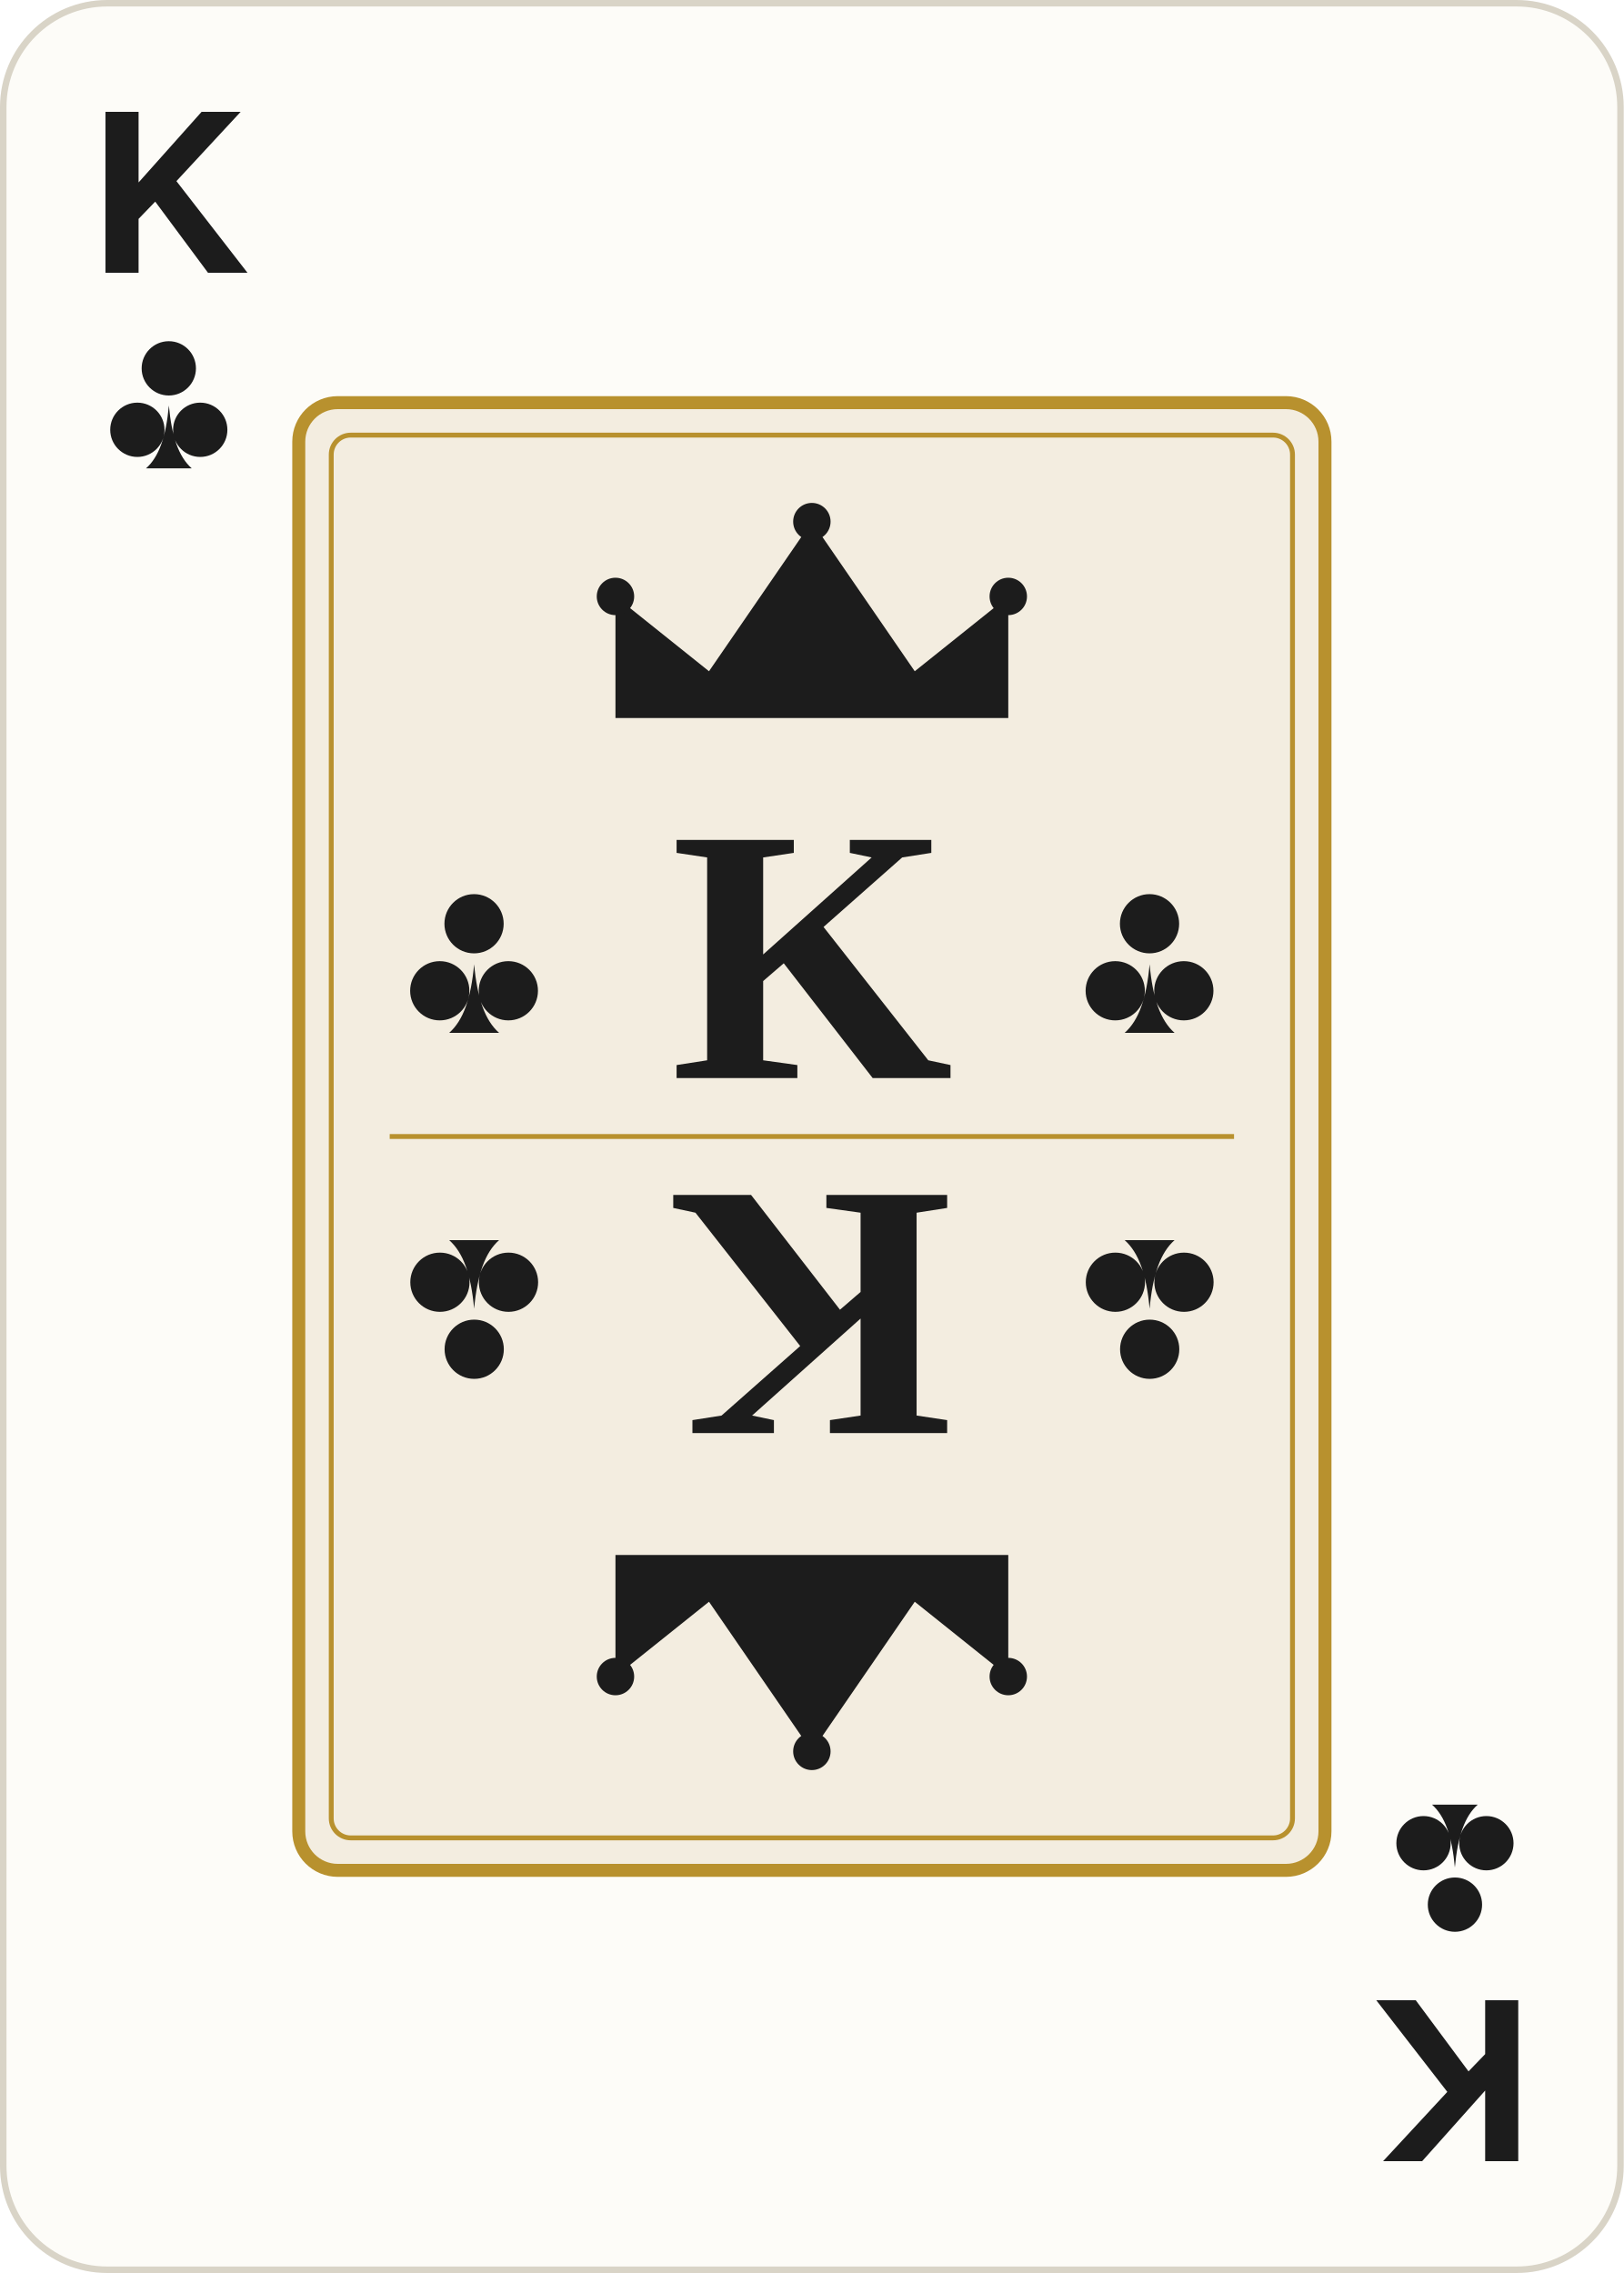
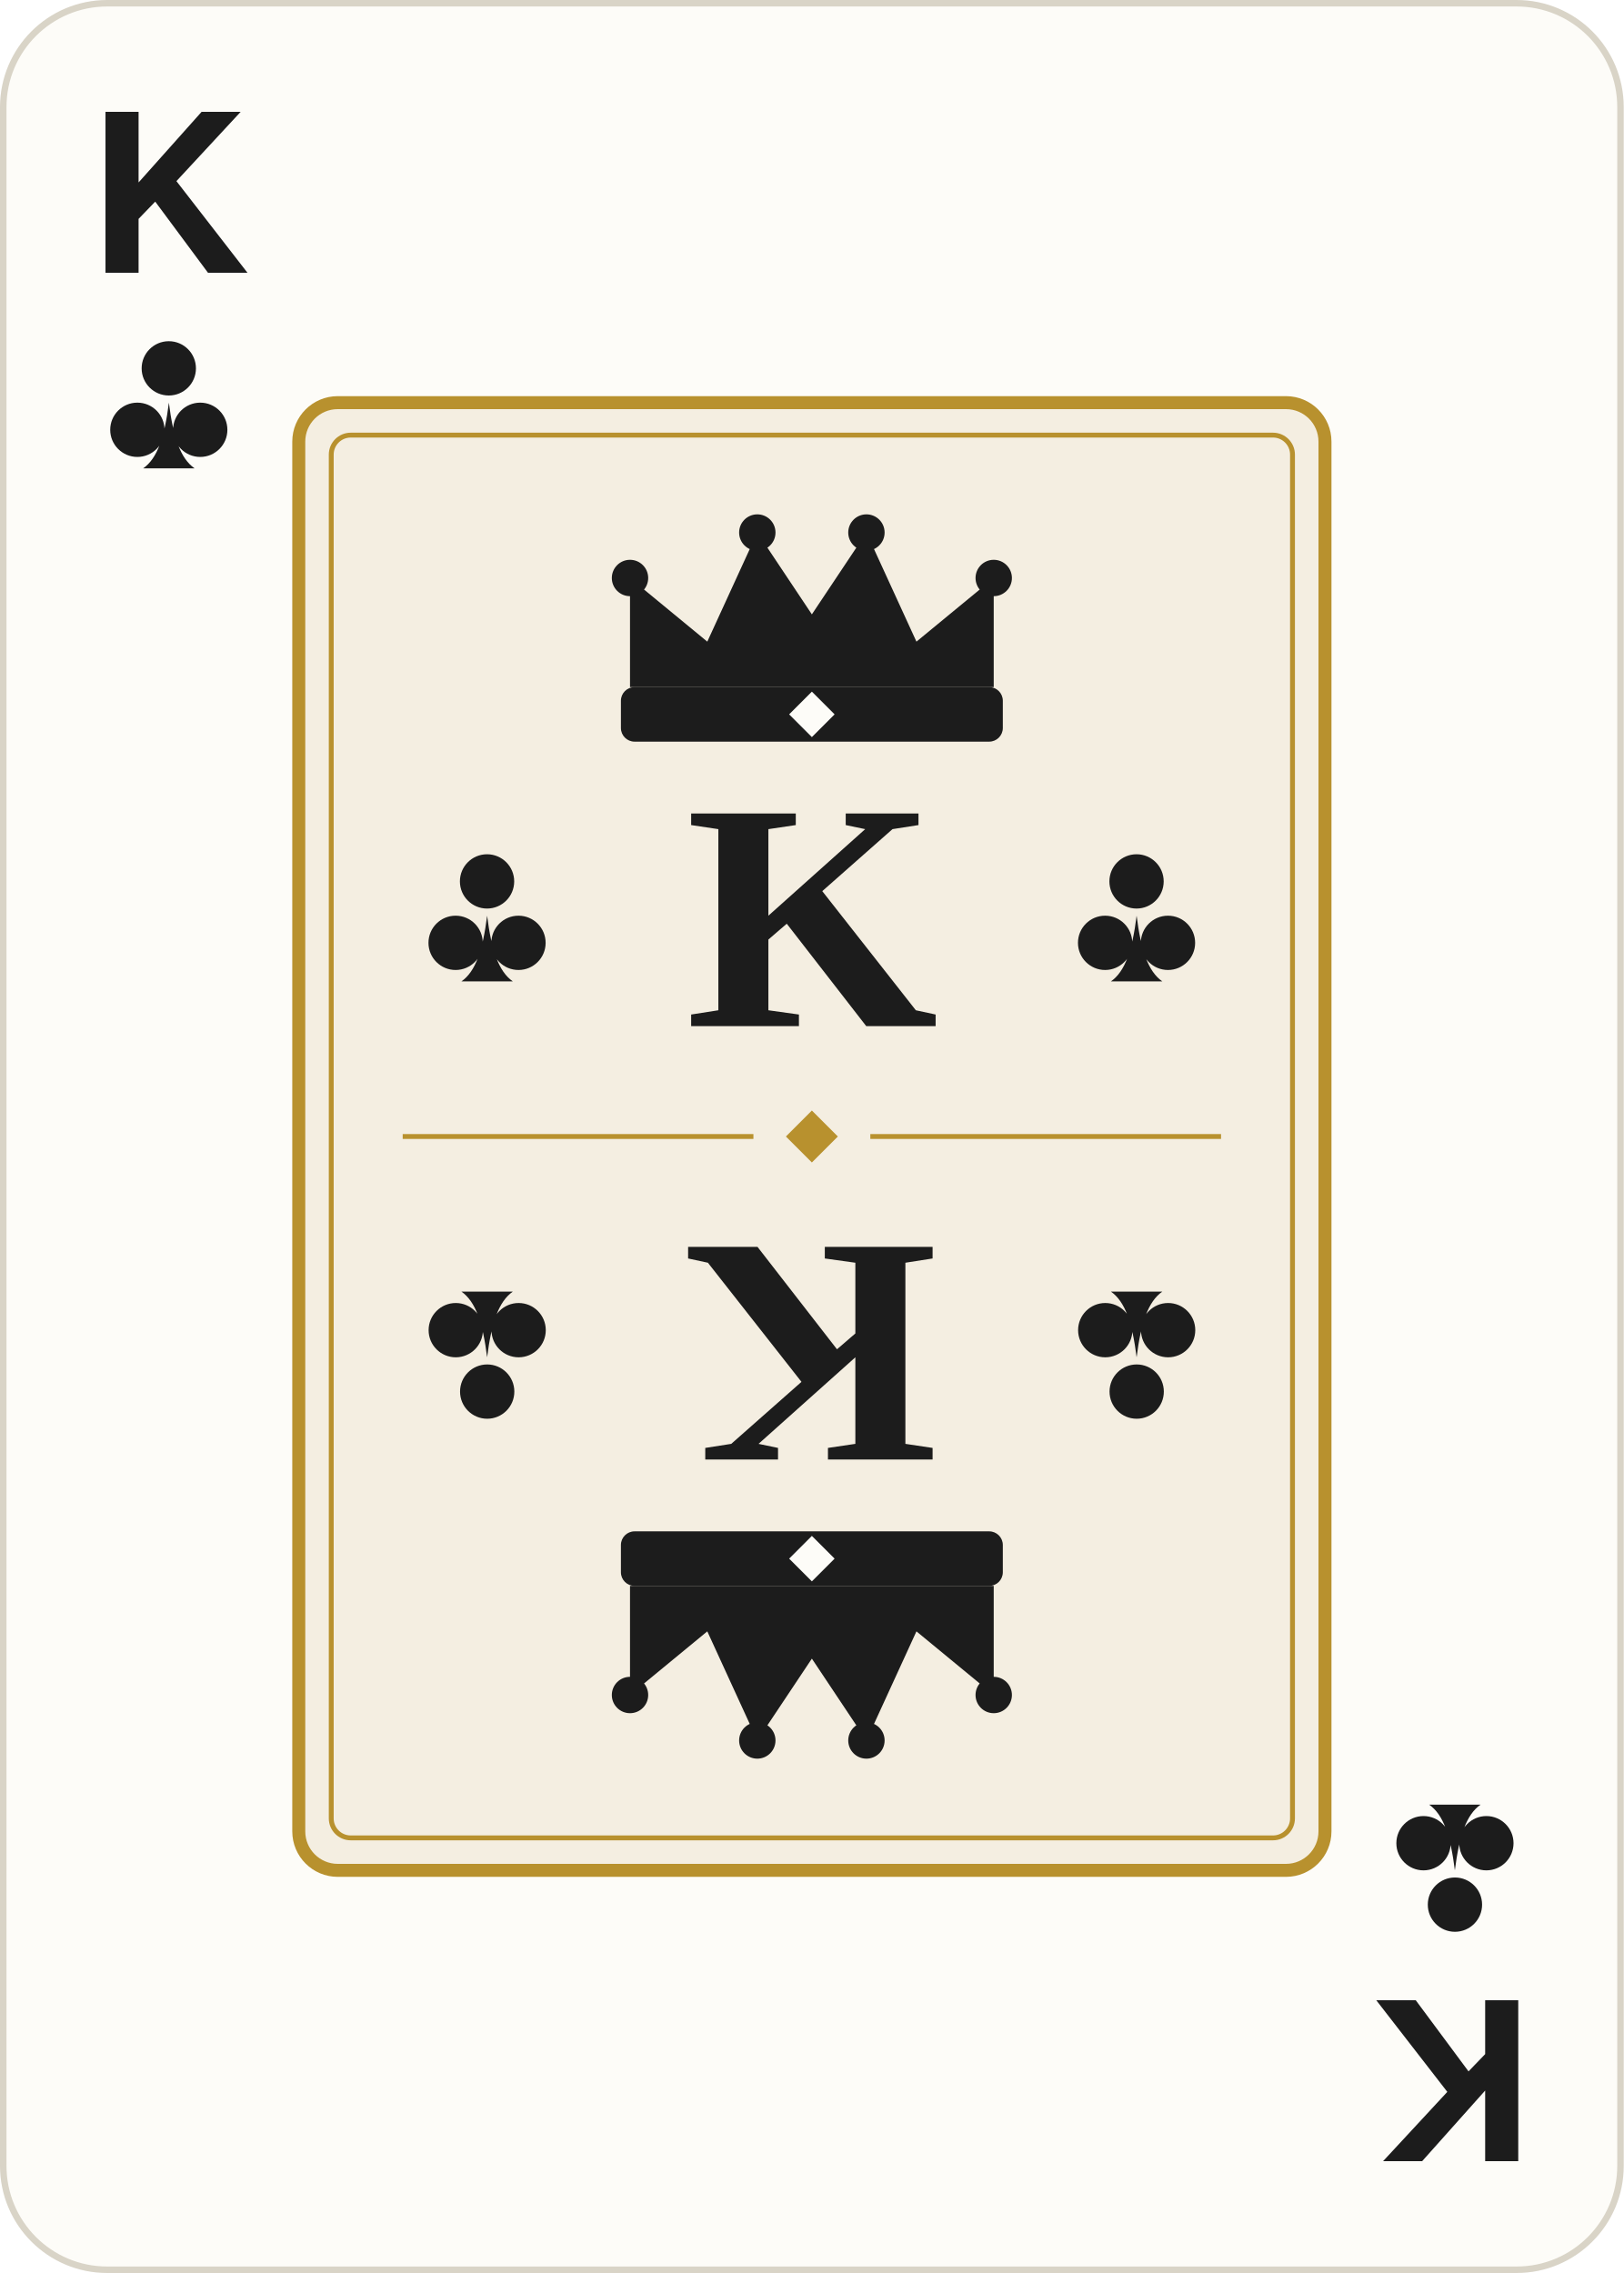
<svg xmlns="http://www.w3.org/2000/svg" viewBox="0 0 250 350" width="250" height="350">
  <rect x="0.5" y="0.5" width="249" height="349" rx="16" fill="#fdfcf8" stroke="#d9d4c7" stroke-width="1" />
  <text x="26" y="42" font-size="34" font-weight="700" text-anchor="middle" fill="#1c1c1c" font-family="Helvetica Neue, Helvetica, Arial, sans-serif">K</text>
-   <path d="M50,7 A19,19 0 1 1 49.9,7 Z M28,50 A19,19 0 1 1 27.9,50 Z M72,50 A19,19 0 1 1 71.9,50 Z M50,52 C52,74 57,88 66,96 L34,96 C43,88 48,74 50,52 Z" fill="#1c1c1c" transform="translate(26.0,62.0) scale(0.22) translate(-50,-50)" />
+   <path d="M50,7 A19,19 0 1 1 49.9,7 Z M28,50 A19,19 0 1 1 27.9,50 Z M72,50 A19,19 0 1 1 71.9,50 Z M50,50 C53,74 58,89 68,96 L32,96 C42,89 47,74 50,50 Z" fill="#1c1c1c" transform="translate(26.0,62.0) scale(0.22) translate(-50,-50)" />
  <g transform="rotate(180 125.0 175.0)">
    <text x="26" y="42" font-size="34" font-weight="700" text-anchor="middle" fill="#1c1c1c" font-family="Helvetica Neue, Helvetica, Arial, sans-serif">K</text>
-     <path d="M50,7 A19,19 0 1 1 49.9,7 Z M28,50 A19,19 0 1 1 27.9,50 Z M72,50 A19,19 0 1 1 71.9,50 Z M50,52 C52,74 57,88 66,96 L34,96 C43,88 48,74 50,52 Z" fill="#1c1c1c" transform="translate(26.0,62.0) scale(0.22) translate(-50,-50)" />
+     <path d="M50,7 A19,19 0 1 1 49.9,7 Z M28,50 A19,19 0 1 1 27.9,50 Z M72,50 A19,19 0 1 1 71.9,50 Z M50,50 C53,74 58,89 68,96 L32,96 C42,89 47,74 50,50 Z" fill="#1c1c1c" transform="translate(26.0,62.0) scale(0.22) translate(-50,-50)" />
  </g>
-   <rect x="46" y="62" width="158" height="226" rx="6" fill="#f3ede0" stroke="#b8912e" stroke-width="2" />
+   <rect x="46" y="62" width="158" height="226" rx="6" fill="#f4eee1" stroke="#b8912e" stroke-width="2" />
  <rect x="51" y="67" width="148" height="216" rx="3" fill="none" stroke="#b8912e" stroke-width="0.75" />
-   <g transform="translate(89.0,76) scale(0.72)">
+   <g transform="translate(90.0,75) scale(0.7)">
    <g fill="#1c1c1c">
-       <path d="M8,56 L8,22 L28,38 L50,6 L72,38 L92,22 L92,56 Z M8,56 L92,56 L92,48 L8,48 Z" />
-       <circle cx="50" cy="6" r="4" />
-       <circle cx="8" cy="22" r="4" />
-       <circle cx="92" cy="22" r="4" />
+       <path d="M10,44 L10,20 L27,34 L38,10 L50,28 L62,10 L73,34 L90,20 L90,44 Z" />
+       <rect x="8" y="44" width="84" height="12" rx="3" />
+       <circle cx="10" cy="20" r="4" />
+       <circle cx="38" cy="10" r="4" />
+       <circle cx="62" cy="10" r="4" />
+       <circle cx="90" cy="20" r="4" />
    </g>
+     <path d="M50,45 L55,50 L50,55 L45,50 Z" fill="#fdfcf8" />
  </g>
-   <text x="125.0" y="166" font-size="56" font-weight="700" text-anchor="middle" fill="#1c1c1c" font-family="Georgia, Times New Roman, serif">K</text>
-   <path d="M50,7 A19,19 0 1 1 49.9,7 Z M28,50 A19,19 0 1 1 27.9,50 Z M72,50 A19,19 0 1 1 71.9,50 Z M50,52 C52,74 57,88 66,96 L34,96 C43,88 48,74 50,52 Z" fill="#1c1c1c" transform="translate(73.0,148.0) scale(0.24) translate(-50,-50)" />
-   <path d="M50,7 A19,19 0 1 1 49.9,7 Z M28,50 A19,19 0 1 1 27.9,50 Z M72,50 A19,19 0 1 1 71.9,50 Z M50,52 C52,74 57,88 66,96 L34,96 C43,88 48,74 50,52 Z" fill="#1c1c1c" transform="translate(177.0,148.0) scale(0.24) translate(-50,-50)" />
+   <text x="125.0" y="158" font-size="50" font-weight="700" text-anchor="middle" fill="#1c1c1c" font-family="Georgia, Times New Roman, serif">K</text>
+   <path d="M50,7 A19,19 0 1 1 49.9,7 Z M28,50 A19,19 0 1 1 27.9,50 Z M72,50 A19,19 0 1 1 71.9,50 Z M50,50 C53,74 58,89 68,96 L32,96 C42,89 47,74 50,50 Z" fill="#1c1c1c" transform="translate(75.0,141.0) scale(0.22) translate(-50,-50)" />
+   <path d="M50,7 A19,19 0 1 1 49.9,7 Z M28,50 A19,19 0 1 1 27.9,50 Z M72,50 A19,19 0 1 1 71.9,50 Z M50,50 C53,74 58,89 68,96 L32,96 C42,89 47,74 50,50 Z" fill="#1c1c1c" transform="translate(175.0,141.0) scale(0.22) translate(-50,-50)" />
  <g transform="rotate(180 125.0 175.0)">
-     <g transform="translate(89.0,76) scale(0.72)">
+     <g transform="translate(90.0,75) scale(0.7)">
      <g fill="#1c1c1c">
-         <path d="M8,56 L8,22 L28,38 L50,6 L72,38 L92,22 L92,56 Z M8,56 L92,56 L92,48 L8,48 Z" />
-         <circle cx="50" cy="6" r="4" />
-         <circle cx="8" cy="22" r="4" />
-         <circle cx="92" cy="22" r="4" />
+         <path d="M10,44 L10,20 L27,34 L38,10 L50,28 L62,10 L73,34 L90,20 L90,44 Z" />
+         <rect x="8" y="44" width="84" height="12" rx="3" />
+         <circle cx="10" cy="20" r="4" />
+         <circle cx="38" cy="10" r="4" />
+         <circle cx="62" cy="10" r="4" />
+         <circle cx="90" cy="20" r="4" />
      </g>
+       <path d="M50,45 L55,50 L50,55 L45,50 Z" fill="#fdfcf8" />
    </g>
-     <text x="125.0" y="166" font-size="56" font-weight="700" text-anchor="middle" fill="#1c1c1c" font-family="Georgia, Times New Roman, serif">K</text>
-     <path d="M50,7 A19,19 0 1 1 49.9,7 Z M28,50 A19,19 0 1 1 27.9,50 Z M72,50 A19,19 0 1 1 71.9,50 Z M50,52 C52,74 57,88 66,96 L34,96 C43,88 48,74 50,52 Z" fill="#1c1c1c" transform="translate(73.0,148.0) scale(0.24) translate(-50,-50)" />
-     <path d="M50,7 A19,19 0 1 1 49.9,7 Z M28,50 A19,19 0 1 1 27.9,50 Z M72,50 A19,19 0 1 1 71.9,50 Z M50,52 C52,74 57,88 66,96 L34,96 C43,88 48,74 50,52 Z" fill="#1c1c1c" transform="translate(177.0,148.0) scale(0.24) translate(-50,-50)" />
+     <text x="125.0" y="158" font-size="50" font-weight="700" text-anchor="middle" fill="#1c1c1c" font-family="Georgia, Times New Roman, serif">K</text>
+     <path d="M50,7 A19,19 0 1 1 49.9,7 Z M28,50 A19,19 0 1 1 27.9,50 Z M72,50 A19,19 0 1 1 71.9,50 Z M50,50 C53,74 58,89 68,96 L32,96 C42,89 47,74 50,50 Z" fill="#1c1c1c" transform="translate(75.0,141.0) scale(0.22) translate(-50,-50)" />
+     <path d="M50,7 A19,19 0 1 1 49.9,7 Z M28,50 A19,19 0 1 1 27.9,50 Z M72,50 A19,19 0 1 1 71.9,50 Z M50,50 C53,74 58,89 68,96 L32,96 C42,89 47,74 50,50 Z" fill="#1c1c1c" transform="translate(175.0,141.0) scale(0.22) translate(-50,-50)" />
  </g>
-   <line x1="60" y1="175.0" x2="190" y2="175.0" stroke="#b8912e" stroke-width="0.75" />
+   <line x1="62" y1="175.0" x2="116.0" y2="175.0" stroke="#b8912e" stroke-width="0.75" />
+   <line x1="134.0" y1="175.0" x2="188" y2="175.0" stroke="#b8912e" stroke-width="0.75" />
+   <path d="M125.0,171.0 L129.0,175.0 L125.0,179.0 L121.0,175.0 Z" fill="#b8912e" />
</svg>
